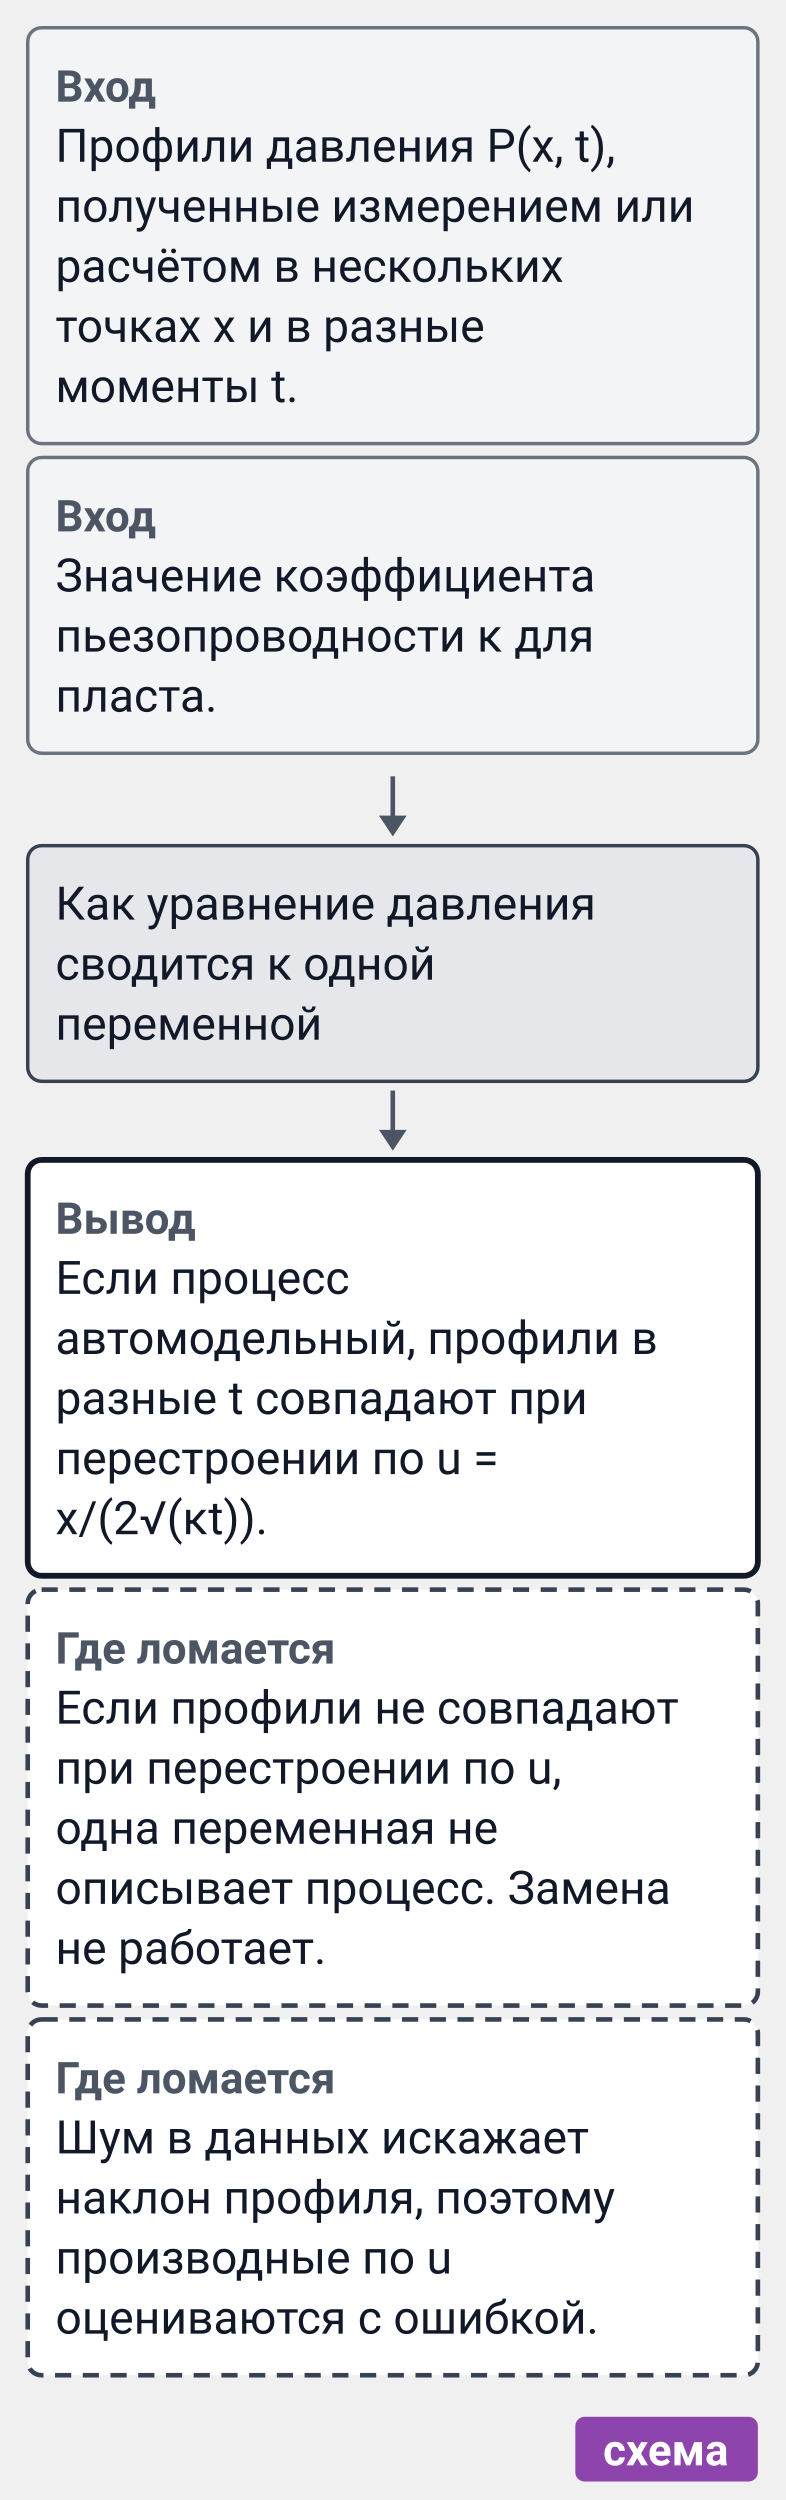
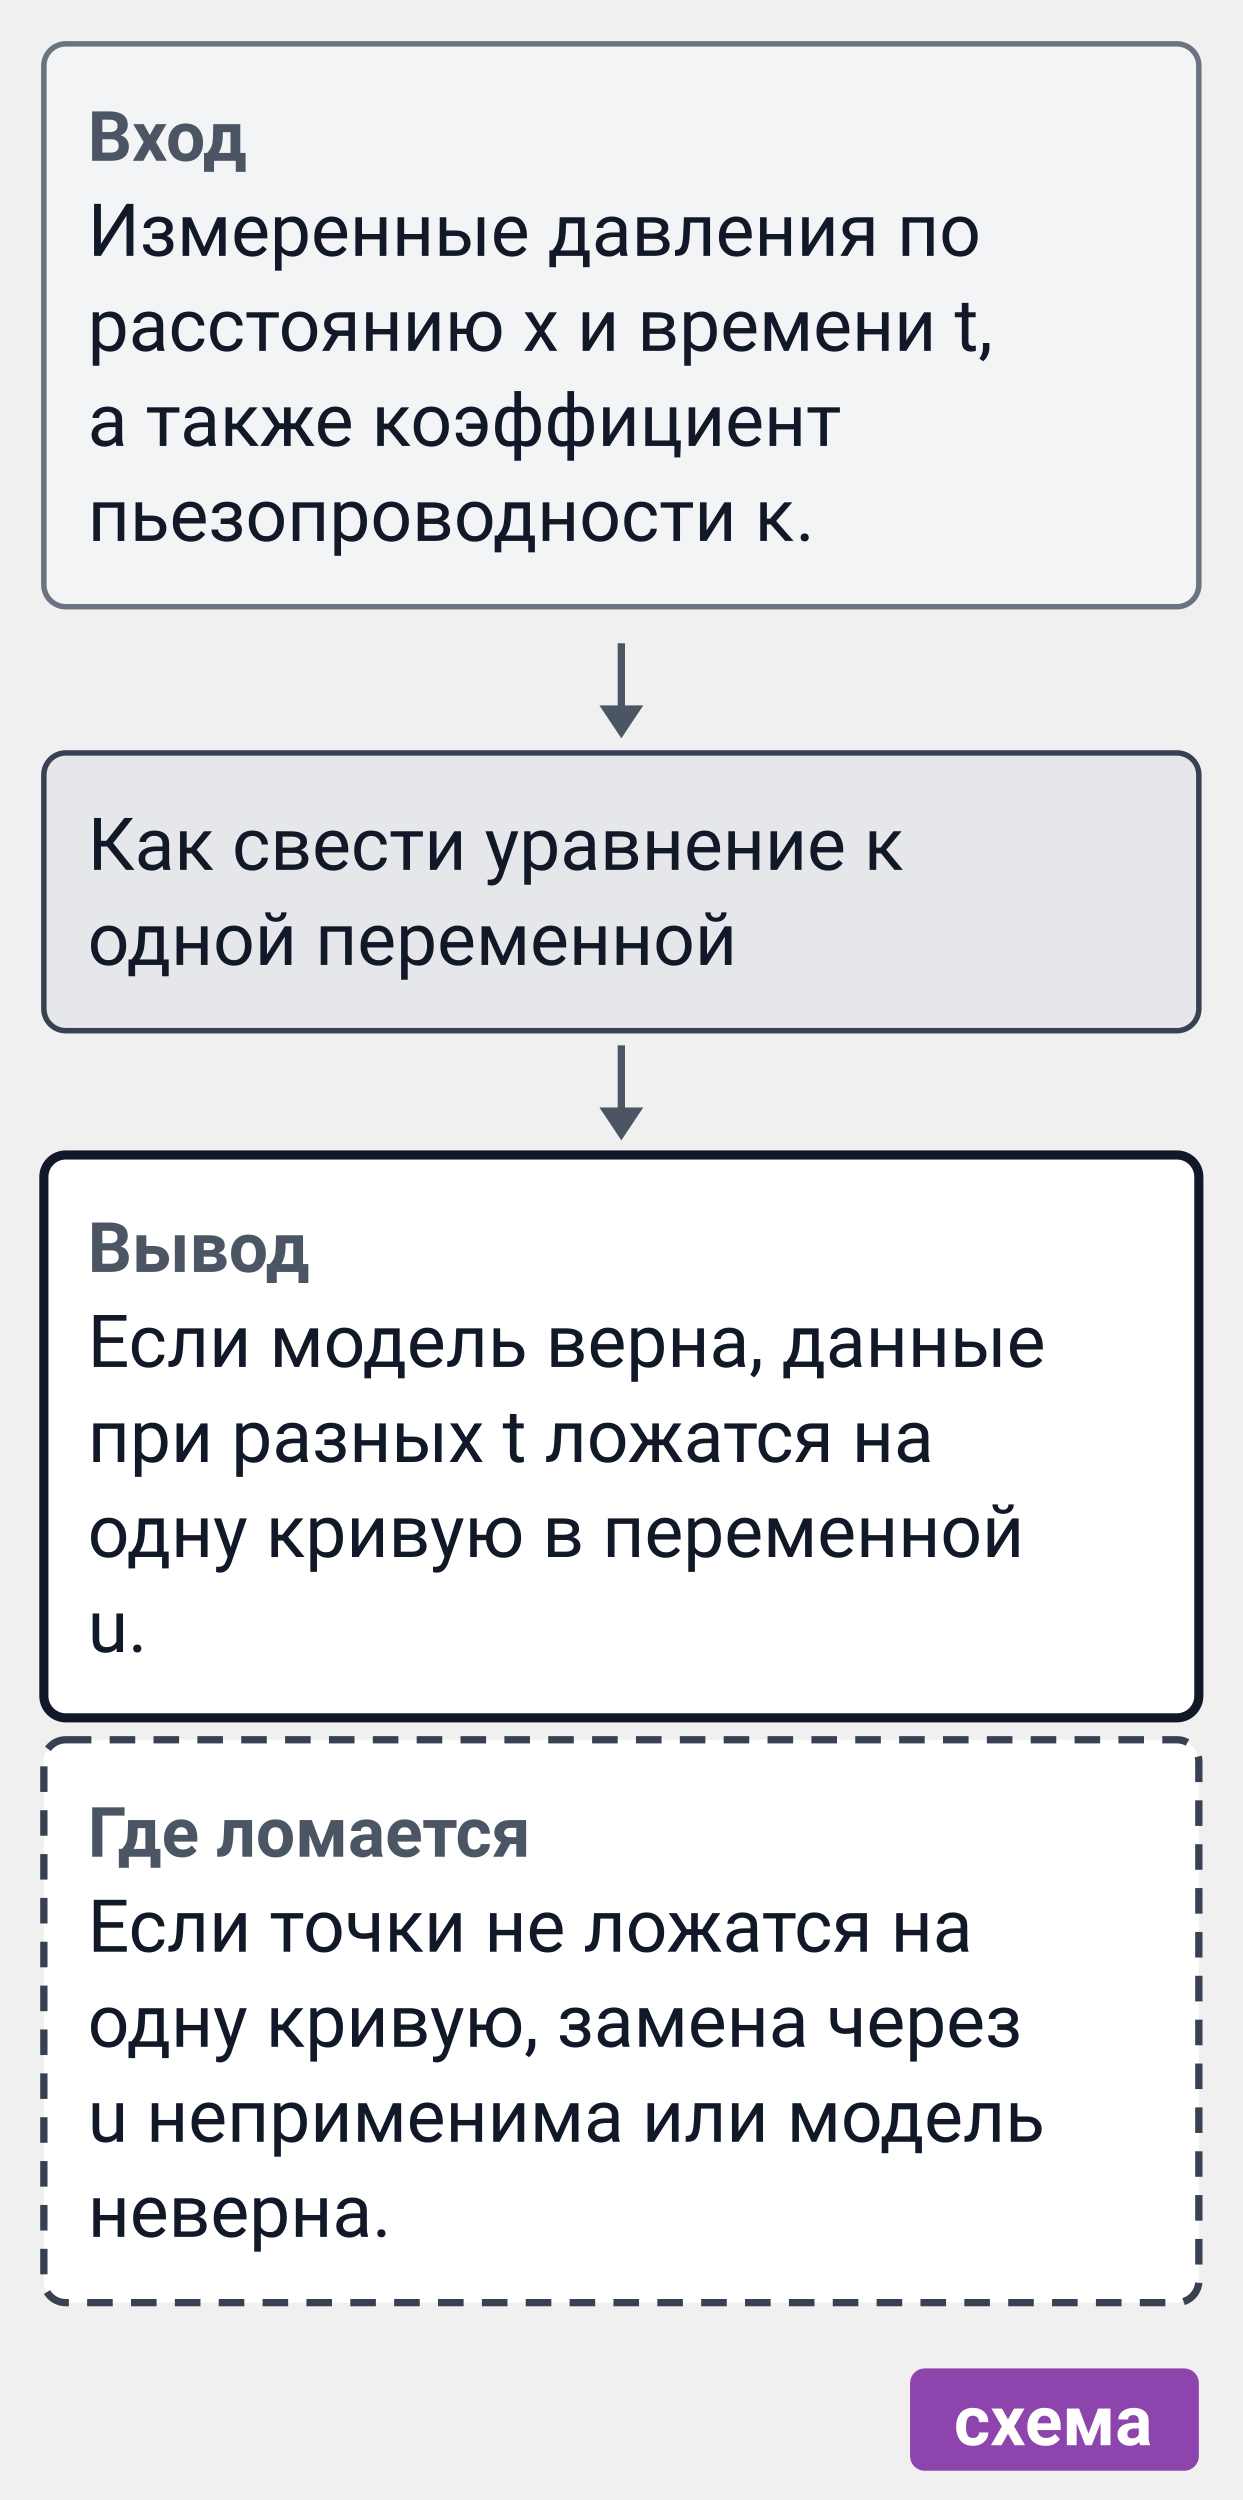
- <svg xmlns="http://www.w3.org/2000/svg" viewBox="0 0 340 1082" role="img" aria-label="Схема шага «Как уравнение давления сводится к одной переменной»: что на входе, что получаем и где правило ломается.">
+ <svg xmlns="http://www.w3.org/2000/svg" viewBox="0 0 340 684" role="img" aria-label="Схема шага «Как свести уравнение к одной переменной»: что на входе, что получаем и где правило ломается.">
  <style>.i-in{fill:#F3F4F6;stroke:#6B7280;stroke-width:1.5}.i-out{fill:#FFFFFF;stroke:#111827;stroke-width:2.5}.i-node{fill:#E5E7EB;stroke:#374151;stroke-width:1.5}.i-warn{fill:#FFFFFF;stroke:#374151;stroke-width:2;stroke-dasharray:7 5}.it{fill:#111827;font-size:20px;font-family:system-ui,-apple-system,'Segoe UI',Roboto,sans-serif}.ih{fill:#4B5563;font-size:19px;font-weight:700;font-family:system-ui,-apple-system,'Segoe UI',Roboto,sans-serif}.il{fill:#4B5563;font-size:19px;font-family:system-ui,-apple-system,'Segoe UI',Roboto,sans-serif}.ia{stroke:#4B5563;stroke-width:2}.iah{fill:#4B5563}.ibt{fill:#FFFFFF;font-size:19px;font-weight:700;font-family:system-ui,-apple-system,'Segoe UI',Roboto,sans-serif}.isw{stroke:#6B7280;stroke-width:1.5}</style>
-   <rect class="i-in" x="12" y="12" width="316" height="180" rx="6" />
+   <rect class="i-in" x="12" y="12" width="316" height="154" rx="6" />
  <text class="ih" x="24" y="44">Вход</text>
-   <text class="it" x="24" y="70">Профили давления P(x, t),</text>
-   <text class="it" x="24" y="96">полученные измерением или</text>
-   <text class="it" x="24" y="122">расчётом в нескольких</text>
-   <text class="it" x="24" y="148">точках x и в разные</text>
-   <text class="it" x="24" y="174">моменты t.</text>
-   <rect class="i-in" x="12" y="198" width="316" height="128" rx="6" />
-   <text class="ih" x="24" y="230">Вход</text>
-   <text class="it" x="24" y="256">Значение коэффициента</text>
-   <text class="it" x="24" y="282">пьезопроводности κ для</text>
-   <text class="it" x="24" y="308">пласта.</text>
-   <line class="ia" x1="170" y1="336" x2="170" y2="356" />
-   <path class="iah" d="M170 362 l-6 -9 h12 z" />
-   <rect class="i-node" x="12" y="366" width="316" height="102" rx="6" />
-   <text class="it" x="24" y="398">Как уравнение давления</text>
-   <text class="it" x="24" y="424">сводится к одной</text>
-   <text class="it" x="24" y="450">переменной</text>
-   <line class="ia" x1="170" y1="472" x2="170" y2="492" />
-   <path class="iah" d="M170 498 l-6 -9 h12 z" />
-   <rect class="i-out" x="12" y="502" width="316" height="180" rx="6" />
-   <text class="ih" x="24" y="534">Вывод</text>
-   <text class="it" x="24" y="560">Если процесс</text>
-   <text class="it" x="24" y="586">автомодельный, профили в</text>
-   <text class="it" x="24" y="612">разные t совпадают при</text>
-   <text class="it" x="24" y="638">перестроении по u =</text>
-   <text class="it" x="24" y="664">x/(2√(κt)).</text>
-   <rect class="i-warn" x="12" y="688" width="316" height="180" rx="6" />
-   <text class="ih" x="24" y="720">Где ломается</text>
-   <text class="it" x="24" y="746">Если профили не совпадают</text>
-   <text class="it" x="24" y="772">при перестроении по u,</text>
-   <text class="it" x="24" y="798">одна переменная не</text>
-   <text class="it" x="24" y="824">описывает процесс. Замена</text>
-   <text class="it" x="24" y="850">не работает.</text>
-   <rect class="i-warn" x="12" y="874" width="316" height="154" rx="6" />
-   <text class="ih" x="24" y="906">Где ломается</text>
-   <text class="it" x="24" y="932">Шум в данных искажает</text>
-   <text class="it" x="24" y="958">наклон профиля, поэтому</text>
-   <text class="it" x="24" y="984">производные по u</text>
-   <text class="it" x="24" y="1010">оцениваются с ошибкой.</text>
-   <rect x="249" y="1046" width="79" height="28" rx="4" fill="#8E44AD" />
-   <text class="ibt" x="261" y="1067">схема</text>
+   <text class="it" x="24" y="70">Измеренные давления по</text>
+   <text class="it" x="24" y="96">расстоянию x и времени t,</text>
+   <text class="it" x="24" y="122">а также коэффициент</text>
+   <text class="it" x="24" y="148">пьезопроводности κ.</text>
+   <line class="ia" x1="170" y1="176" x2="170" y2="196" />
+   <path class="iah" d="M170 202 l-6 -9 h12 z" />
+   <rect class="i-node" x="12" y="206" width="316" height="76" rx="6" />
+   <text class="it" x="24" y="238">Как свести уравнение к</text>
+   <text class="it" x="24" y="264">одной переменной</text>
+   <line class="ia" x1="170" y1="286" x2="170" y2="306" />
+   <path class="iah" d="M170 312 l-6 -9 h12 z" />
+   <rect class="i-out" x="12" y="316" width="316" height="154" rx="6" />
+   <text class="ih" x="24" y="348">Вывод</text>
+   <text class="it" x="24" y="374">Если модель верна, данные</text>
+   <text class="it" x="24" y="400">при разных t ложатся на</text>
+   <text class="it" x="24" y="426">одну кривую в переменной</text>
+   <text class="it" x="24" y="452">u.</text>
+   <rect class="i-warn" x="12" y="476" width="316" height="154" rx="6" />
+   <text class="ih" x="24" y="508">Где ломается</text>
+   <text class="it" x="24" y="534">Если точки не ложатся на</text>
+   <text class="it" x="24" y="560">одну кривую, замена через</text>
+   <text class="it" x="24" y="586">u неприменима или модель</text>
+   <text class="it" x="24" y="612">неверна.</text>
+   <rect x="249" y="648" width="79" height="28" rx="4" fill="#8E44AD" />
+   <text class="ibt" x="261" y="669">схема</text>
</svg>
